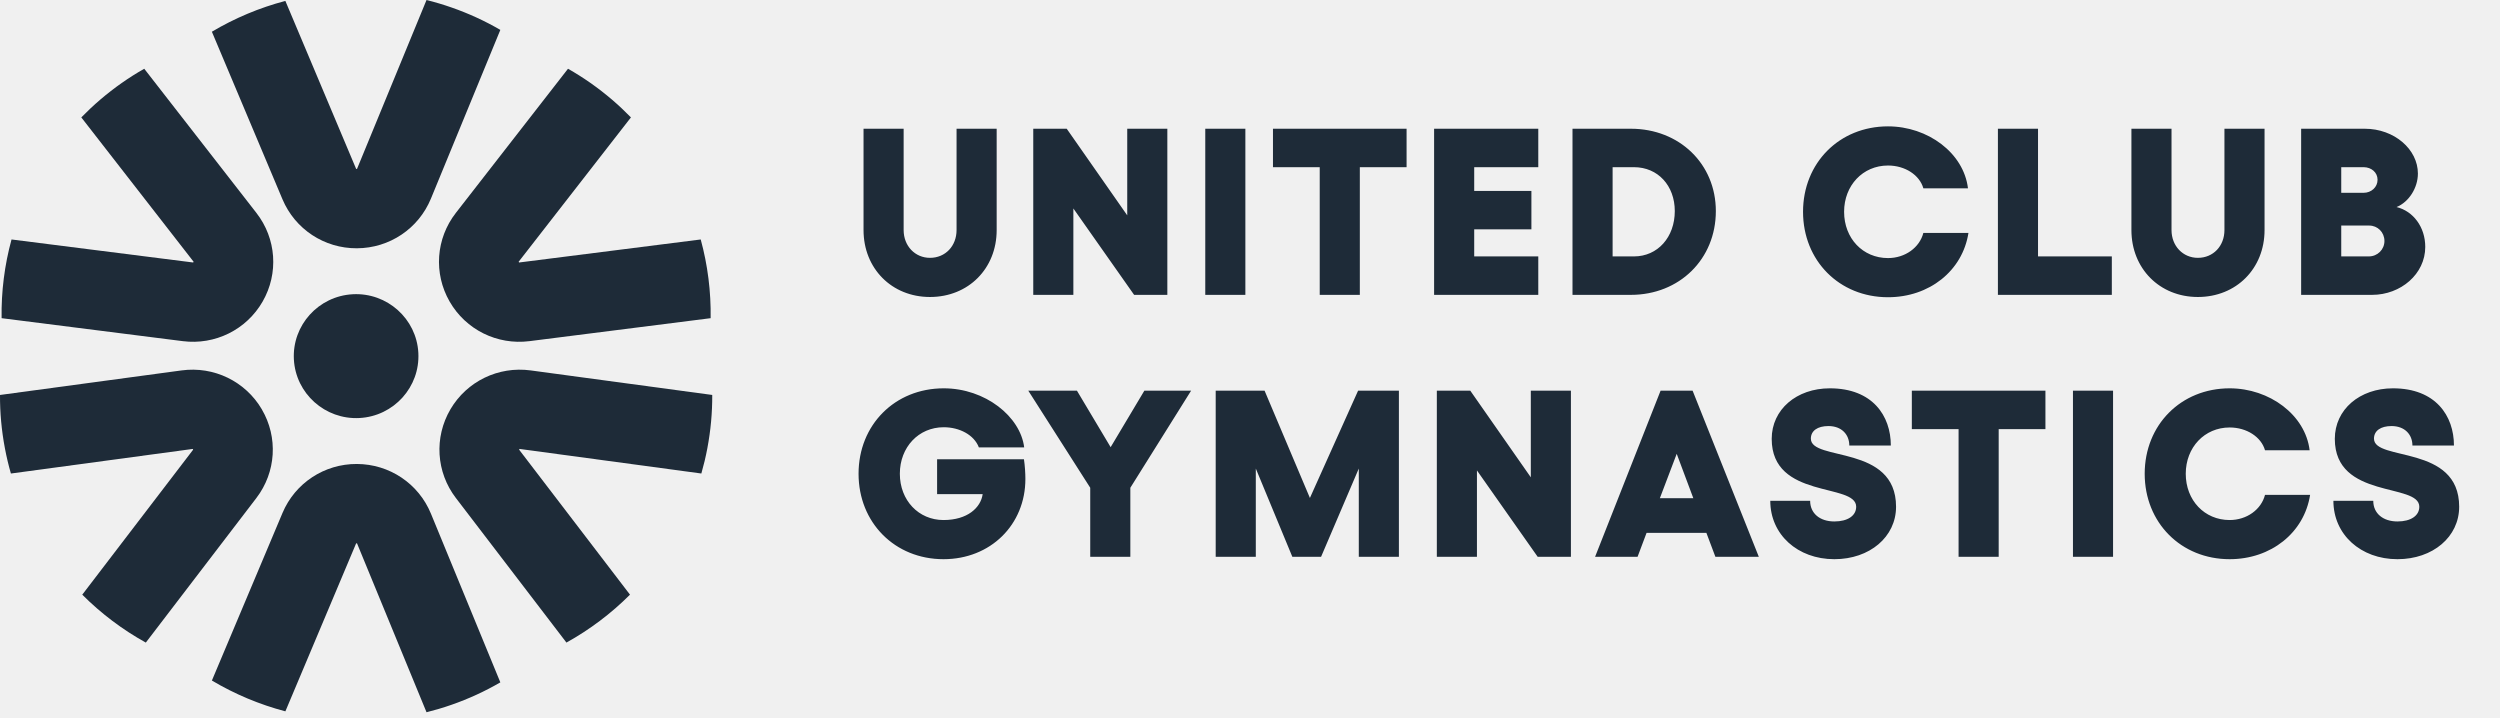
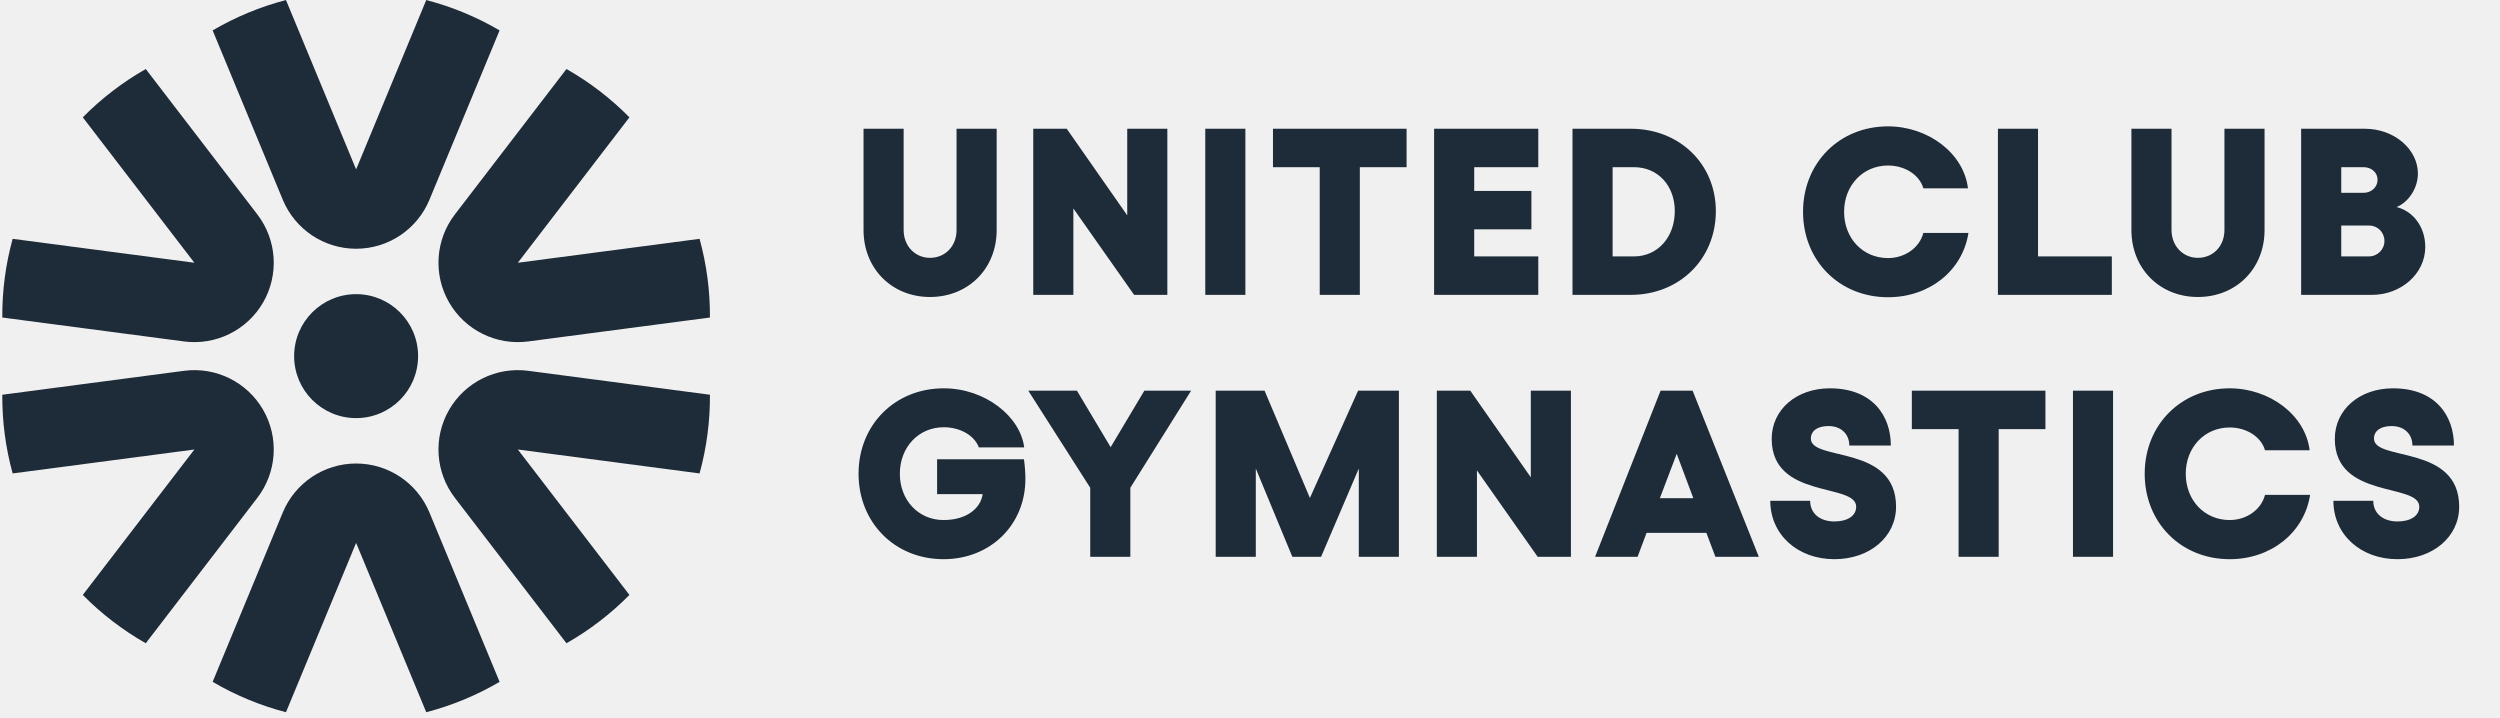
<svg xmlns="http://www.w3.org/2000/svg" width="439" height="126" viewBox="0 0 439 126" fill="none">
  <path d="M163.305 52.152C156.596 52.152 151.637 47.151 151.637 40.4V22.606H158.679V40.4C158.679 43.192 160.68 45.276 163.305 45.276C166.014 45.276 167.972 43.192 167.972 40.4V22.606H175.015V40.4C175.015 47.151 170.056 52.152 163.305 52.152ZM181.44 22.606H187.316L197.943 37.816V22.606H204.985V51.777H199.151L188.483 36.608V51.777H181.44V22.606ZM211.645 22.606H218.687V51.777H211.645V22.606ZM238.786 51.777H231.743V29.357H223.534V22.606H246.996V29.357H238.786V51.777ZM251.828 22.606H270.122V29.357H258.871V33.524H268.914V40.275H258.871V45.026H270.122V51.777H251.828V22.606ZM286.383 22.606C294.884 22.606 301.302 28.773 301.302 37.066C301.302 45.526 294.884 51.777 286.383 51.777H276.132V22.606H286.383ZM286.925 45.026C291.092 45.026 294.093 41.65 294.093 37.066C294.093 32.607 291.134 29.357 286.925 29.357H283.174V45.026H286.925ZM331.533 52.194C322.99 52.194 316.614 45.776 316.614 37.191C316.614 28.607 322.99 22.189 331.533 22.189C338.534 22.189 344.827 26.857 345.577 33.066H337.742C337.076 30.732 334.533 29.065 331.533 29.065C327.116 29.065 323.824 32.566 323.824 37.191C323.824 41.859 327.116 45.318 331.533 45.318C334.533 45.318 337.076 43.484 337.742 40.9H345.66C344.618 47.568 338.784 52.194 331.533 52.194ZM350.833 22.606H357.876V45.026H370.836V51.777H350.833V22.606ZM385.945 52.152C379.236 52.152 374.277 47.151 374.277 40.4V22.606H381.319V40.4C381.319 43.192 383.32 45.276 385.945 45.276C388.654 45.276 390.612 43.192 390.612 40.4V22.606H397.655V40.4C397.655 47.151 392.696 52.152 385.945 52.152ZM404.08 51.777V22.606H415.248C420.457 22.606 424.583 26.232 424.583 30.482C424.583 32.982 422.999 35.483 420.832 36.358C423.75 37.066 425.875 39.858 425.875 43.359C425.875 48.11 421.583 51.777 416.54 51.777H404.08ZM411.123 45.026H415.957C417.499 45.026 418.707 43.817 418.707 42.317C418.707 40.775 417.499 39.608 416.04 39.608H411.123V45.026ZM411.123 33.858H415.04C416.415 33.858 417.499 32.857 417.499 31.566C417.499 30.274 416.415 29.357 415.04 29.357H411.123V33.858ZM165.68 98.194C157.137 98.194 150.762 91.776 150.762 83.191C150.762 74.607 157.137 68.189 165.722 68.189C173.015 68.189 179.182 73.148 179.849 78.566H171.89C171.056 76.357 168.472 75.023 165.722 75.023C161.305 75.023 158.013 78.524 158.013 83.191C158.013 87.859 161.305 91.318 165.68 91.318C169.889 91.318 172.223 89.151 172.556 86.775H164.555V80.649H179.807C179.974 81.775 180.058 83.108 180.058 84.108C180.058 92.151 173.932 98.194 165.68 98.194ZM180.569 68.606H189.112L195.029 78.524L200.947 68.606H209.156L198.488 85.65V97.777H191.445V85.65L180.569 68.606ZM213.476 97.777V68.606H222.061L230.02 87.442L238.48 68.606H245.647V97.777H238.605V82.275L231.979 97.777H226.936L220.519 82.275V97.777H213.476ZM252.308 68.606H258.184L268.811 83.817V68.606H275.853V97.777H270.019L259.351 82.608V97.777H252.308V68.606ZM297.223 68.606L308.85 97.777H301.224L299.64 93.568H289.139L287.555 97.777H280.096L291.598 68.606H297.223ZM291.472 87.484H297.348L294.431 79.691L291.472 87.484ZM322.112 98.194C315.653 98.194 310.861 93.86 310.861 87.942H317.862C317.862 90.151 319.57 91.568 322.112 91.568C324.446 91.568 325.946 90.567 325.946 88.984C325.946 84.733 311.111 87.734 311.111 77.066C311.111 71.898 315.486 68.189 321.321 68.189C328.822 68.189 332.03 73.023 332.03 78.232H324.738C324.738 76.315 323.404 74.815 321.071 74.815C319.154 74.815 317.987 75.649 317.987 77.024C317.987 81.066 332.947 77.982 332.947 88.984C332.947 94.276 328.322 98.194 322.112 98.194ZM350.969 97.777H343.926V75.357H335.717V68.606H359.178V75.357H350.969V97.777ZM364.011 68.606H371.053V97.777H364.011V68.606ZM391.527 98.194C382.984 98.194 376.608 91.776 376.608 83.191C376.608 74.607 382.984 68.189 391.527 68.189C398.528 68.189 404.821 72.857 405.571 79.066H397.736C397.07 76.732 394.528 75.065 391.527 75.065C387.11 75.065 383.818 78.566 383.818 83.191C383.818 87.859 387.11 91.318 391.527 91.318C394.528 91.318 397.07 89.484 397.736 86.9H405.654C404.612 93.568 398.778 98.194 391.527 98.194ZM420.996 98.194C414.536 98.194 409.744 93.86 409.744 87.942H416.745C416.745 90.151 418.454 91.568 420.996 91.568C423.329 91.568 424.83 90.567 424.83 88.984C424.83 84.733 409.994 87.734 409.994 77.066C409.994 71.898 414.37 68.189 420.204 68.189C427.705 68.189 430.914 73.023 430.914 78.232H423.621C423.621 76.315 422.287 74.815 419.954 74.815C418.037 74.815 416.87 75.649 416.87 77.024C416.87 81.066 431.831 77.982 431.831 88.984C431.831 94.276 427.205 98.194 420.996 98.194Z" fill="#1e2b38" />
-   <g clip-path="url(#clip0_4_349)">
-     <path d="M62.67 43.599C68.398 43.574 73.501 40.148 75.671 34.876L87.86 5.249C85.182 3.693 82.318 2.37 79.285 1.312C77.828 0.802 76.365 0.369 74.897 0.002L62.715 29.603C62.704 29.631 62.696 29.651 62.69 29.665C62.648 29.673 62.583 29.673 62.544 29.665C62.535 29.654 62.527 29.631 62.516 29.606L50.109 0.161C45.569 1.356 41.225 3.181 37.205 5.571L49.603 34.996C51.817 40.246 56.948 43.627 62.67 43.599Z" fill="#1e2b38" />
-     <path d="M62.671 81.474C68.398 81.499 73.502 84.924 75.671 90.197L87.86 119.824C85.182 121.38 82.318 122.703 79.286 123.761C77.828 124.271 76.365 124.704 74.897 125.071L62.716 95.47C62.704 95.442 62.696 95.422 62.69 95.408C62.648 95.4 62.583 95.4 62.544 95.408C62.536 95.419 62.527 95.442 62.516 95.467L50.112 124.911C45.572 123.716 41.228 121.892 37.208 119.502L49.606 90.077C51.82 84.827 56.951 81.446 62.673 81.474H62.671Z" fill="#1e2b38" />
-     <path d="M46.119 52.949C48.96 48.001 48.529 41.891 45.024 37.388L25.329 12.072C22.634 13.6 20.051 15.408 17.612 17.49C16.442 18.492 15.331 19.536 14.278 20.616L33.957 45.913C33.977 45.935 33.988 45.955 33.999 45.966C33.985 46.008 33.951 46.061 33.923 46.092C33.909 46.092 33.887 46.092 33.858 46.086L2.024 42.051C0.794 46.562 0.209 51.216 0.282 55.873L32.095 59.906C37.772 60.625 43.28 57.894 46.119 52.949Z" fill="#1e2b38" />
-     <path d="M79.089 71.883C81.976 66.961 87.509 64.277 93.184 65.044L125.069 69.353C125.086 72.438 124.804 75.566 124.211 78.712C123.927 80.221 123.572 81.701 123.156 83.148L91.296 78.841C91.268 78.835 91.245 78.835 91.228 78.832C91.2 78.866 91.169 78.919 91.158 78.961C91.164 78.975 91.178 78.992 91.195 79.014L110.626 104.423C107.314 107.737 103.553 110.569 99.466 112.836L80.049 87.444C76.585 82.913 76.209 76.801 79.092 71.883H79.089Z" fill="#1e2b38" />
-     <path d="M45.981 71.883C43.095 66.961 37.561 64.277 31.887 65.044L0.002 69.356C-0.015 72.44 0.266 75.569 0.86 78.715C1.144 80.223 1.498 81.704 1.915 83.151L33.775 78.844C33.803 78.838 33.825 78.838 33.842 78.835C33.87 78.869 33.901 78.922 33.913 78.964C33.907 78.978 33.893 78.995 33.876 79.017L14.445 104.426C17.756 107.74 21.517 110.572 25.605 112.839L45.022 87.447C48.485 82.916 48.862 76.803 45.978 71.886L45.981 71.883Z" fill="#1e2b38" />
-     <path d="M78.952 52.949C76.111 48.001 76.541 41.891 80.046 37.388L99.742 12.072C102.437 13.6 105.02 15.408 107.459 17.49C108.629 18.492 109.74 19.536 110.792 20.616L91.114 45.913C91.094 45.935 91.083 45.955 91.072 45.966C91.086 46.008 91.119 46.061 91.147 46.092C91.162 46.092 91.184 46.092 91.212 46.086L123.047 42.051C124.276 46.562 124.861 51.216 124.788 55.873L92.976 59.906C87.299 60.625 81.791 57.894 78.952 52.949Z" fill="#1e2b38" />
-     <path d="M73.462 61.958C73.141 55.966 67.976 51.351 61.953 51.668C55.924 51.987 51.285 57.119 51.605 63.111C51.926 69.106 57.091 73.724 63.12 73.405C69.146 73.086 73.785 67.953 73.462 61.958Z" fill="#1e2b38" />
+   <g>
+     <path d="M62.534 43.68C68.171 43.68 73.253 40.284 75.41 35.076L87.727 5.34C83.701 2.978 79.368 1.183 74.851 0.006L62.534 29.743L50.216 0.006C45.699 1.183 41.366 2.978 37.34 5.34L49.657 35.076C51.814 40.284 56.896 43.68 62.534 43.68Z" fill="#1e2b38" />
+     <path d="M 62.533,81.392 C 68.170,81.392 73.252,84.788 75.410,89.996 L 87.727,119.732 C 83.700,122.094 79.367,123.889 74.850,125.066 L 62.533,95.330 L 50.216,125.066 C 45.699,123.889 41.366,122.094 37.339,119.732 L 49.656,89.996 C 51.814,84.788 56.896,81.392 62.533,81.392 Z" fill="#1e2b38" />
+     <path d="M46.204 53.108C49.022 48.226 48.622 42.127 45.191 37.655L25.597 12.12C21.538 14.426 17.817 17.281 14.539 20.604L34.133 46.139L2.222 41.938C0.983 46.439 0.371 51.089 0.403 55.757L32.314 59.958C37.903 60.694 43.385 57.99 46.204 53.108Z" fill="#1e2b38" />
+     <path d="M 78.863,71.964 C 81.682,67.082 87.164,64.379 92.753,65.114 L 124.663,69.316 C 124.696,73.984 124.083,78.634 122.844,83.134 L 90.933,78.933 L 110.527,104.468 C 107.249,107.791 103.528,110.647 99.470,112.953 L 79.876,87.418 C 76.444,82.945 76.044,76.846 78.863,71.964 Z" fill="#1e2b38" />
+     <path d="M46.204 71.965C43.385 67.083 37.903 64.379 32.314 65.115L0.403 69.316C0.371 73.984 0.983 78.634 2.222 83.135L34.133 78.933L14.539 104.468C17.817 107.792 21.538 110.647 25.597 112.953L45.191 87.418C48.622 82.946 49.022 76.847 46.204 71.965Z" fill="#1e2b38" />
+     <path d="M 78.863,53.108 C 76.044,48.226 76.444,42.127 79.876,37.654 L 99.470,12.119 C 103.528,14.425 107.249,17.281 110.527,20.604 L 90.933,46.139 L 122.844,41.938 C 124.083,46.438 124.696,51.088 124.663,55.756 L 92.753,59.957 C 87.164,60.693 81.682,57.990 78.863,53.108 Z" fill="#1e2b38" />
+     <path d="M62.534 73.42C68.544 73.42 73.417 68.547 73.417 62.536C73.417 56.526 68.544 51.653 62.534 51.653C56.523 51.653 51.65 56.526 51.65 62.536C51.65 68.547 56.523 73.42 62.534 73.42Z" fill="#1e2b38" />
  </g>
  <defs>
-     <clipPath id="clip0_4_349">
-       <rect width="125.068" height="125.068" fill="white" />
-     </clipPath>
-   </defs>
+ </defs>
</svg>
